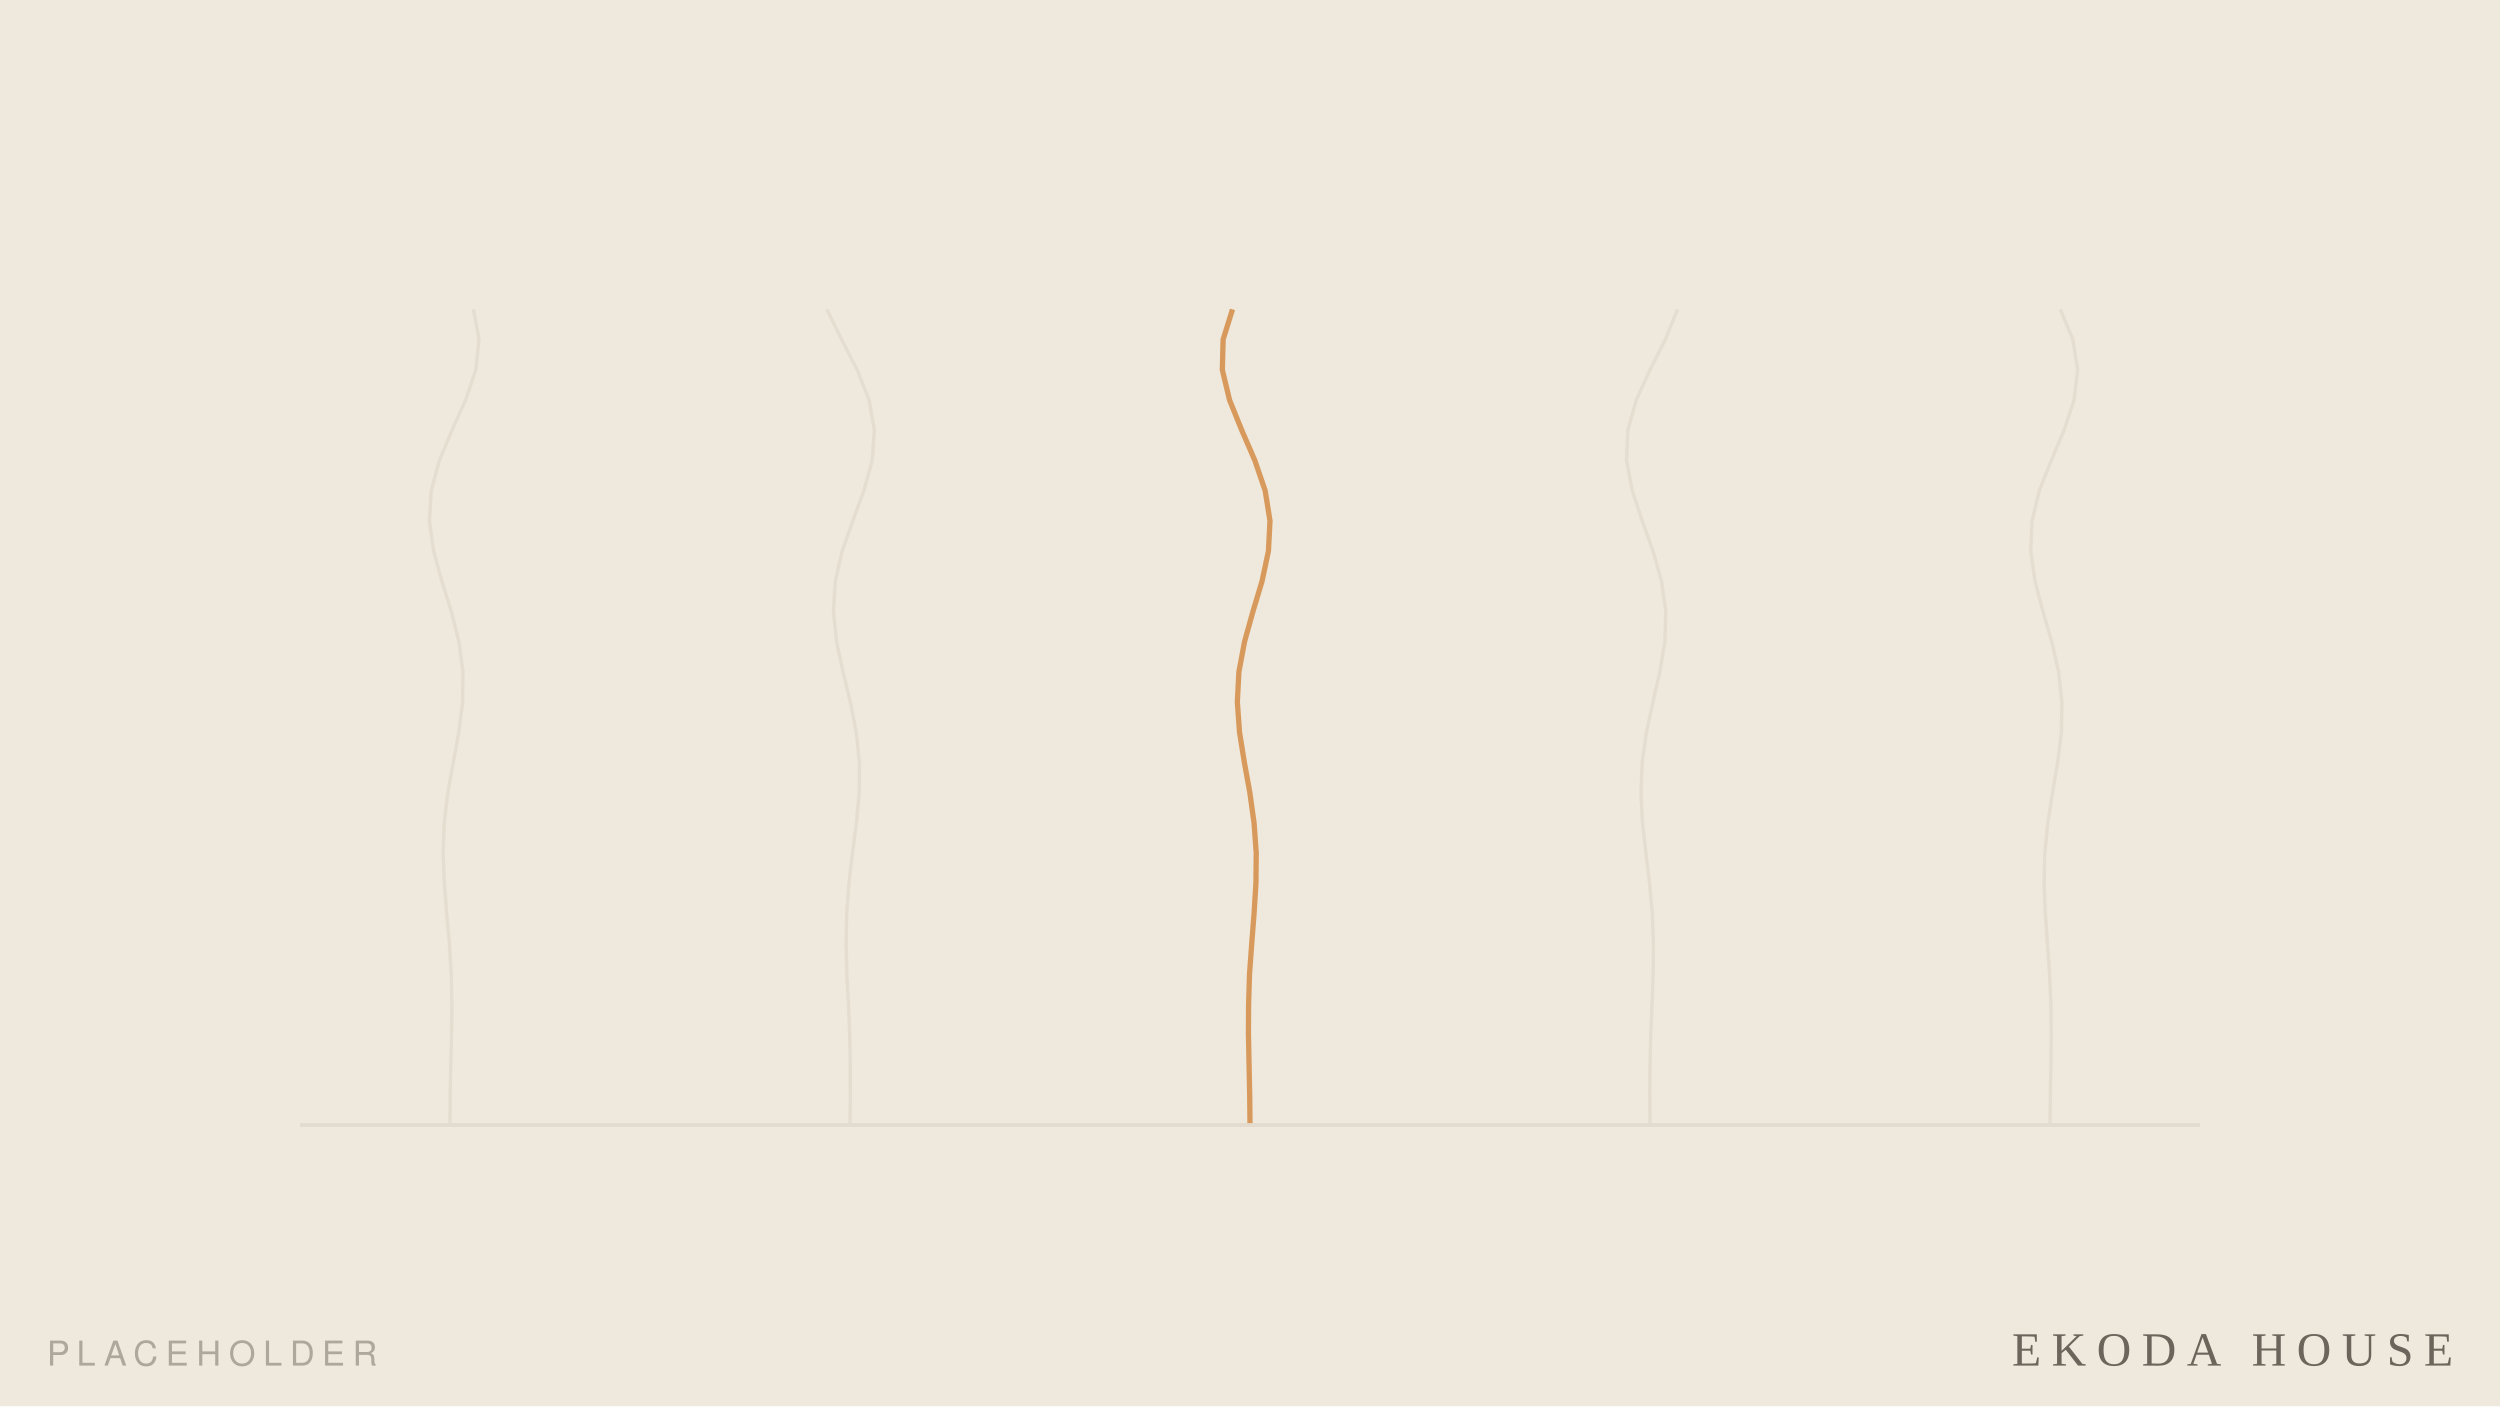
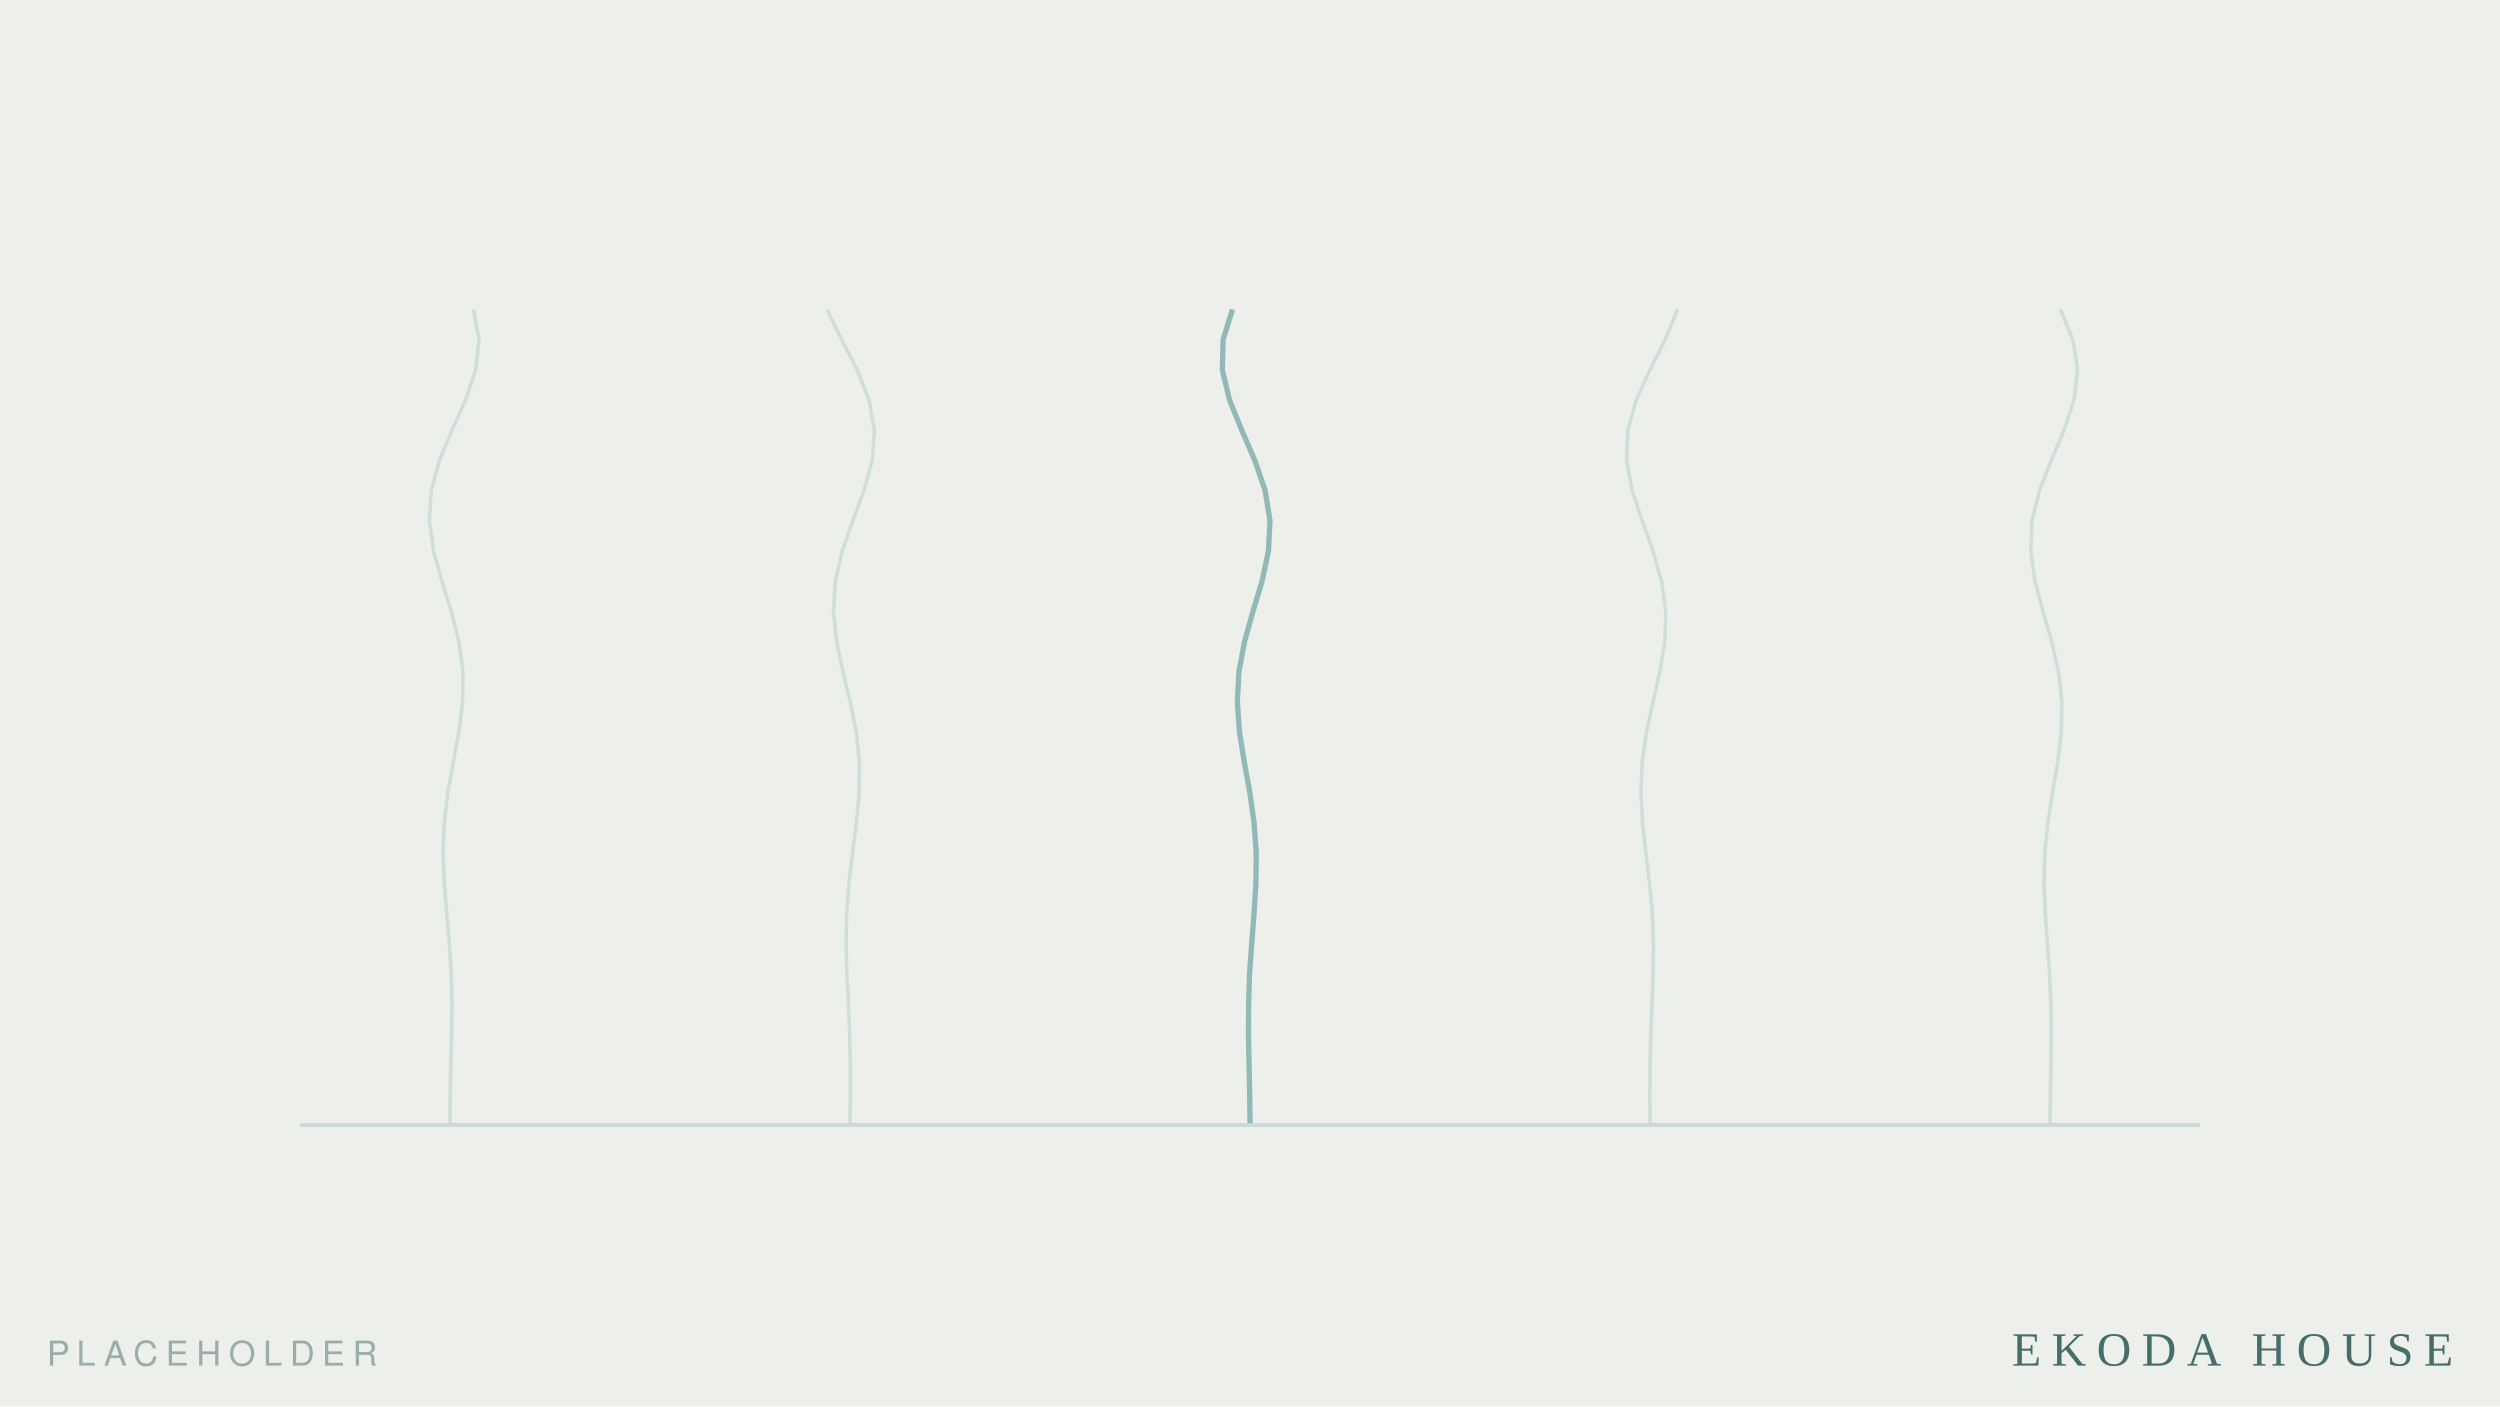
<svg xmlns="http://www.w3.org/2000/svg" viewBox="0 0 1600 900" width="1600" height="900">
-   <rect width="1600" height="900" fill="#EFE9DD" />
-   <polyline points="288.0,720.0 288.1,700.7 288.5,681.3 289.0,662.0 289.2,642.7 288.8,623.3 287.6,604.0 285.9,584.7 284.4,565.3 283.6,546.0 284.3,526.7 286.6,507.3 290.1,488.0 293.6,468.7 296.1,449.3 296.3,430.0 293.7,410.7 288.8,391.3 282.8,372.0 277.5,352.7 274.8,333.3 276.0,314.0 281.2,294.7 289.3,275.3 298.0,256.0 304.5,236.7 306.6,217.3 303.0,198.0" fill="none" stroke="#E2DBCE" stroke-width="2.2" opacity="0.85" />
-   <polyline points="544.0,720.0 544.2,700.7 544.2,681.3 543.8,662.0 543.0,642.7 542.0,623.3 541.5,604.0 541.9,584.7 543.3,565.3 545.6,546.0 548.1,526.7 549.9,507.3 550.0,488.0 548.0,468.7 544.2,449.3 539.5,430.0 535.4,410.7 533.4,391.3 534.6,372.0 539.0,352.7 545.8,333.3 552.9,314.0 558.2,294.7 559.6,275.3 556.2,256.0 548.6,236.7 538.6,217.3 529.2,198.0" fill="none" stroke="#E2DBCE" stroke-width="2.2" opacity="0.85" />
-   <polyline points="800.0,720.0 799.8,700.7 799.4,681.3 799.0,662.0 799.1,642.7 799.7,623.3 801.1,604.0 802.6,584.7 803.8,565.3 804.0,546.0 802.6,526.7 799.9,507.3 796.4,488.0 793.3,468.7 791.9,449.3 792.9,430.0 796.5,410.7 801.9,391.3 807.7,372.0 811.8,352.7 812.8,333.3 809.7,314.0 803.1,294.7 794.7,275.3 786.9,256.0 782.3,236.7 782.8,217.3 788.8,198.0" fill="none" stroke="#D89A5C" stroke-width="3.4" opacity="1.0" />
-   <polyline points="1056.0,720.0 1055.9,700.7 1056.0,681.3 1056.5,662.0 1057.3,642.7 1058.0,623.3 1058.2,604.0 1057.5,584.7 1055.7,565.3 1053.4,546.0 1051.2,526.7 1050.2,507.3 1051.0,488.0 1053.7,468.7 1057.9,449.3 1062.3,430.0 1065.5,410.7 1066.1,391.3 1063.4,372.0 1057.9,352.7 1051.0,333.3 1044.6,314.0 1041.0,294.7 1041.8,275.3 1047.2,256.0 1056.0,236.7 1065.8,217.3 1073.6,198.0" fill="none" stroke="#E2DBCE" stroke-width="2.2" opacity="0.85" />
-   <polyline points="1312.0,720.0 1312.2,700.7 1312.6,681.3 1312.8,662.0 1312.6,642.7 1311.7,623.3 1310.4,604.0 1309.0,584.7 1308.2,565.3 1308.7,546.0 1310.6,526.7 1313.6,507.3 1316.9,488.0 1319.3,468.7 1319.6,449.3 1317.5,430.0 1313.1,410.7 1307.5,391.3 1302.4,372.0 1299.7,352.7 1300.5,333.3 1305.2,314.0 1312.8,294.7 1321.0,275.3 1327.4,256.0 1329.7,236.7 1326.6,217.3 1318.6,198.0" fill="none" stroke="#E2DBCE" stroke-width="2.2" opacity="0.85" />
-   <line x1="192.0" y1="720.0" x2="1408.0" y2="720.0" stroke="#E2DBCE" stroke-width="2.4" opacity="1.0" />
-   <text x="1570" y="874" text-anchor="end" fill="#6B655C" font-family="Georgia, Times New Roman, serif" font-size="30.6" letter-spacing="6.73">EKODA HOUSE</text>
-   <text x="30" y="874" fill="#6B655C" opacity=".5" font-family="Helvetica, Arial, sans-serif" font-size="22.0" letter-spacing="4.90">PLACEHOLDER</text>
+   <rect width="1600" height="900" fill="#EDEFEA" />
+   <polyline points="288.0,720.0 288.1,700.7 288.5,681.3 289.0,662.0 289.2,642.7 288.8,623.3 287.6,604.0 285.9,584.7 284.4,565.3 283.6,546.0 284.3,526.7 286.6,507.3 290.1,488.0 293.6,468.7 296.1,449.3 296.3,430.0 293.7,410.7 288.8,391.3 282.8,372.0 277.5,352.7 274.8,333.3 276.0,314.0 281.2,294.7 289.3,275.3 298.0,256.0 304.5,236.7 306.6,217.3 303.0,198.0" fill="none" stroke="#C9DAD7" stroke-width="2.2" opacity="0.85" />
+   <polyline points="544.0,720.0 544.2,700.7 544.2,681.3 543.8,662.0 543.0,642.7 542.0,623.3 541.5,604.0 541.9,584.7 543.3,565.3 545.6,546.0 548.1,526.7 549.9,507.3 550.0,488.0 548.0,468.7 544.2,449.3 539.5,430.0 535.4,410.7 533.4,391.3 534.6,372.0 539.0,352.7 545.8,333.3 552.9,314.0 558.2,294.7 559.6,275.3 556.2,256.0 548.6,236.7 538.6,217.3 529.2,198.0" fill="none" stroke="#C9DAD7" stroke-width="2.2" opacity="0.85" />
+   <polyline points="800.0,720.0 799.8,700.7 799.4,681.3 799.0,662.0 799.1,642.7 799.7,623.3 801.1,604.0 802.6,584.7 803.8,565.3 804.0,546.0 802.6,526.7 799.9,507.3 796.4,488.0 793.3,468.7 791.9,449.3 792.9,430.0 796.5,410.7 801.9,391.3 807.7,372.0 811.8,352.7 812.8,333.3 809.7,314.0 803.1,294.7 794.7,275.3 786.9,256.0 782.3,236.7 782.8,217.3 788.8,198.0" fill="none" stroke="#90B9B8" stroke-width="3.4" opacity="1.0" />
+   <polyline points="1056.0,720.0 1055.9,700.7 1056.0,681.3 1056.5,662.0 1057.3,642.7 1058.0,623.3 1058.2,604.0 1057.5,584.7 1055.7,565.3 1053.4,546.0 1051.2,526.7 1050.2,507.3 1051.0,488.0 1053.7,468.7 1057.9,449.3 1062.3,430.0 1065.5,410.7 1066.1,391.3 1063.4,372.0 1057.9,352.7 1051.0,333.3 1044.6,314.0 1041.0,294.7 1041.8,275.3 1047.2,256.0 1056.0,236.7 1065.8,217.3 1073.6,198.0" fill="none" stroke="#C9DAD7" stroke-width="2.2" opacity="0.85" />
+   <polyline points="1312.0,720.0 1312.2,700.7 1312.6,681.3 1312.8,662.0 1312.6,642.7 1311.7,623.3 1310.4,604.0 1309.0,584.7 1308.2,565.3 1308.7,546.0 1310.6,526.7 1313.6,507.3 1316.9,488.0 1319.3,468.7 1319.6,449.3 1317.5,430.0 1313.1,410.7 1307.5,391.3 1302.4,372.0 1299.7,352.7 1300.5,333.3 1305.2,314.0 1312.8,294.7 1321.0,275.3 1327.4,256.0 1329.7,236.7 1326.6,217.3 1318.6,198.0" fill="none" stroke="#C9DAD7" stroke-width="2.2" opacity="0.85" />
+   <line x1="192.0" y1="720.0" x2="1408.0" y2="720.0" stroke="#C9DAD7" stroke-width="2.4" opacity="1.0" />
+   <text x="1570" y="874" text-anchor="end" fill="#456D6C" font-family="Georgia, Times New Roman, serif" font-size="30.6" letter-spacing="6.73">EKODA HOUSE</text>
+   <text x="30" y="874" fill="#456D6C" opacity=".5" font-family="Helvetica, Arial, sans-serif" font-size="22.0" letter-spacing="4.90">PLACEHOLDER</text>
</svg>
